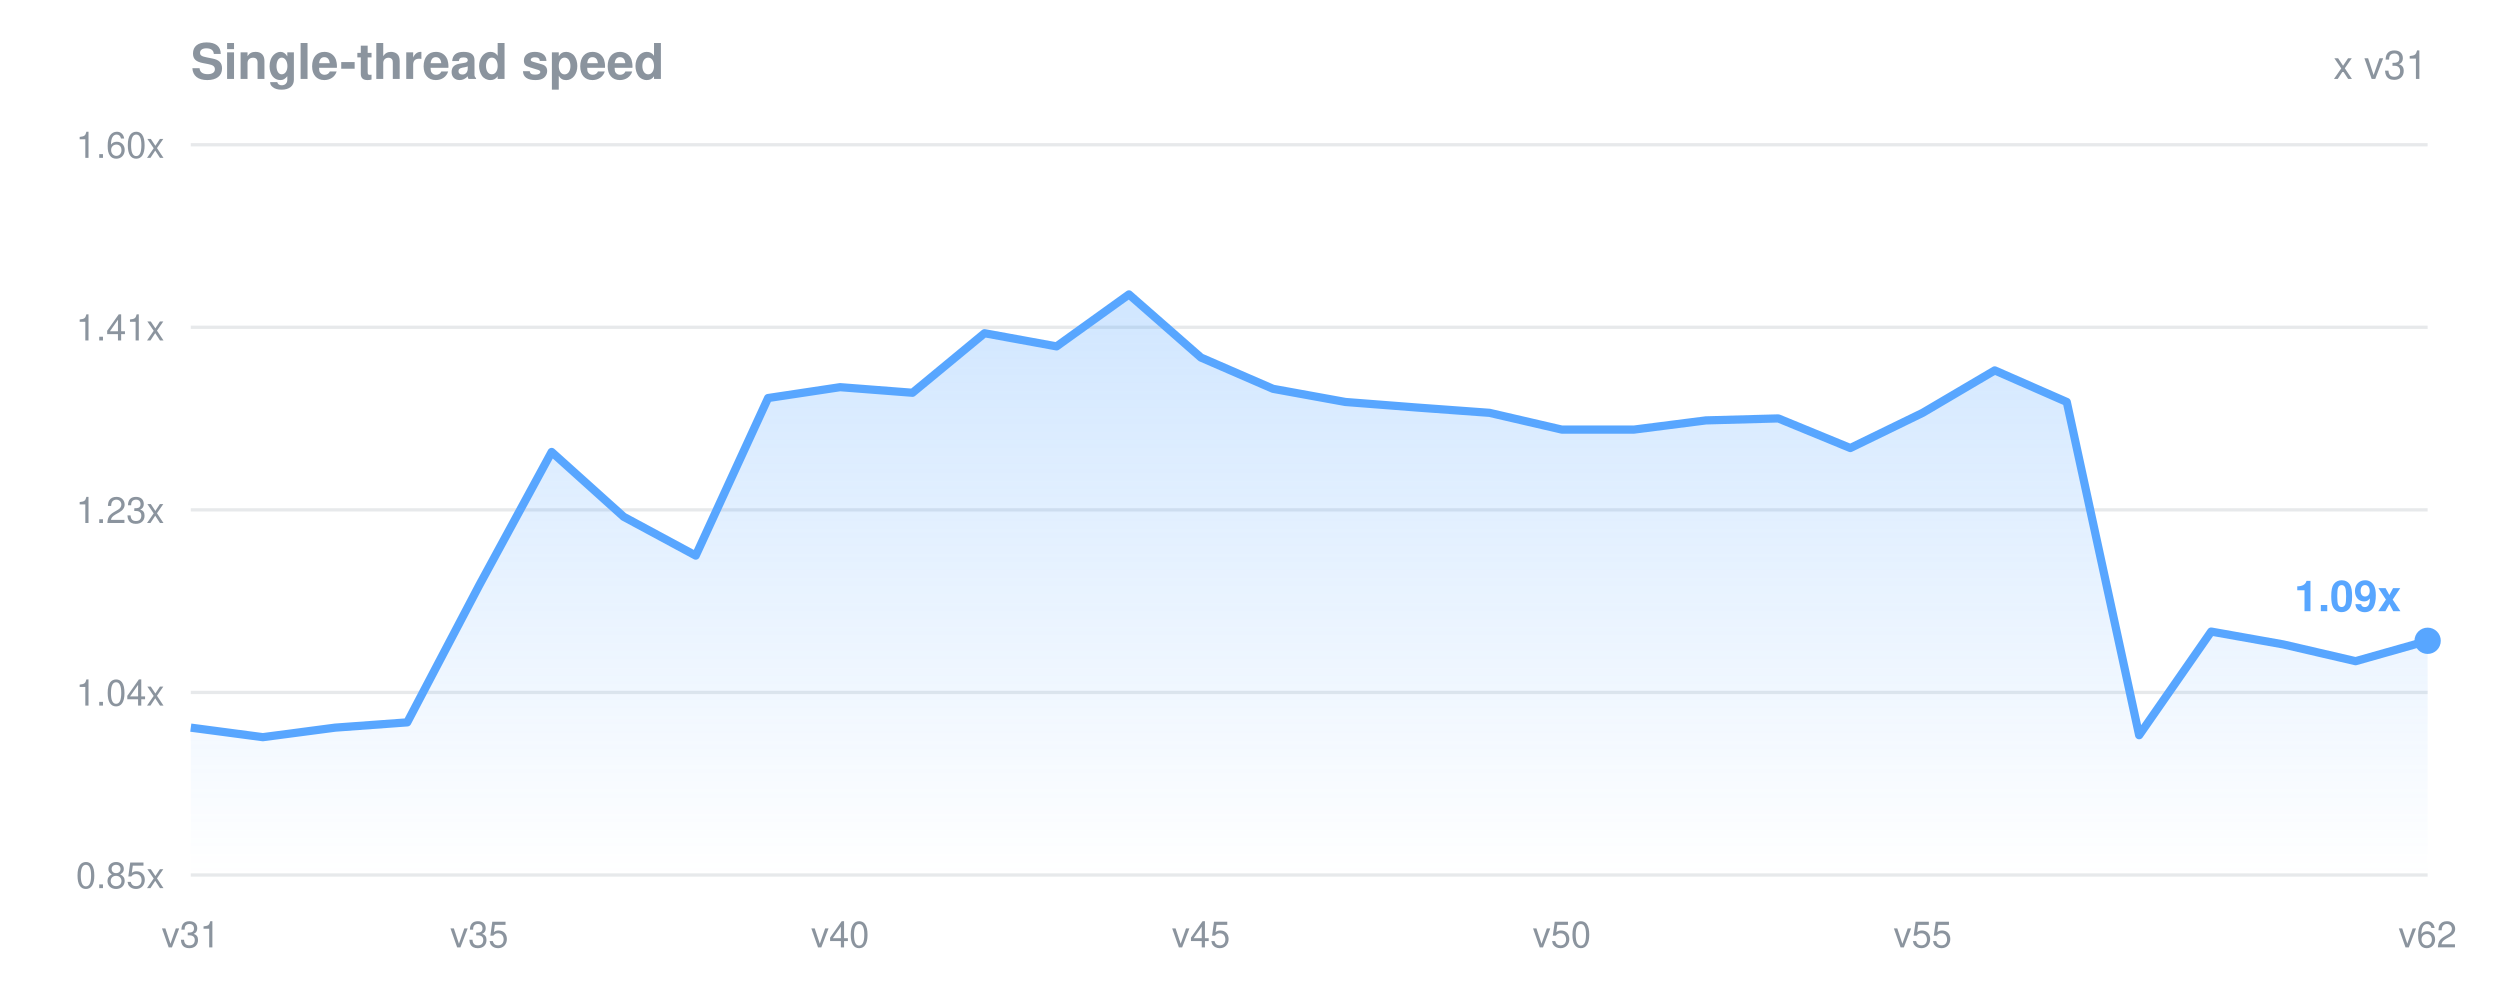
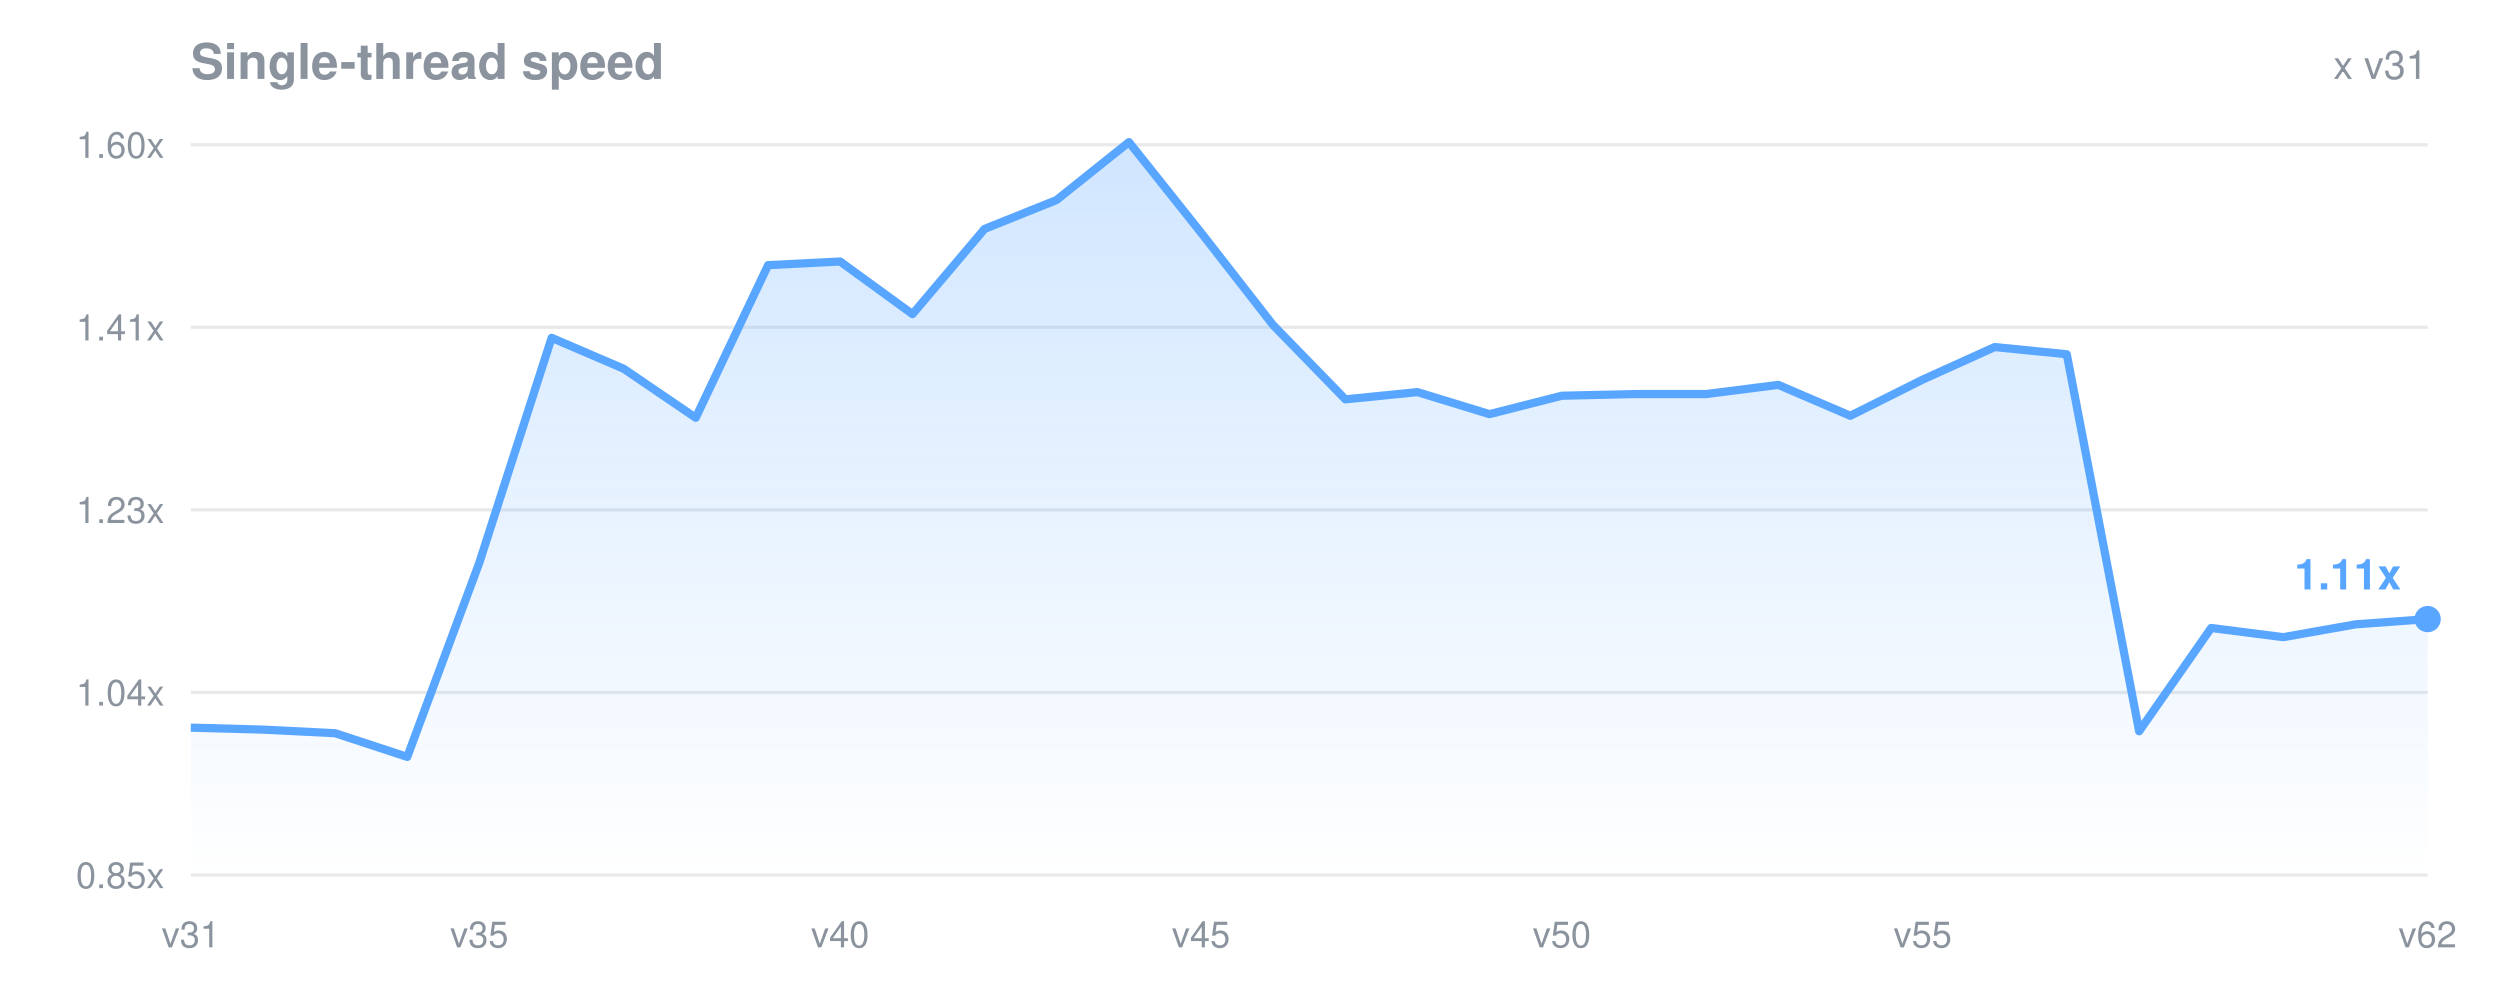
<svg xmlns="http://www.w3.org/2000/svg" width="760" height="300" viewBox="0 0 760 300" preserveAspectRatio="xMidYMid meet" font-family="-apple-system,Segoe UI,Helvetica,Arial,sans-serif">
  <defs>
    <linearGradient id="g58a6ff" x1="0" y1="0" x2="0" y2="1">
      <stop offset="0" stop-color="#58a6ff" stop-opacity="0.28" />
      <stop offset="1" stop-color="#58a6ff" stop-opacity="0" />
    </linearGradient>
  </defs>
  <text x="58" y="24" fill="#8b949e" font-size="15" font-weight="700">Single-thread speed</text>
  <text x="738" y="24" fill="#8b949e" font-size="12" text-anchor="end">x v31</text>
  <line x1="58" y1="266.0" x2="738" y2="266.0" stroke="#8b949e33" />
  <text x="50" y="270.0" fill="#8b949e" font-size="11" text-anchor="end">0.85x</text>
  <line x1="58" y1="210.5" x2="738" y2="210.5" stroke="#8b949e33" />
  <text x="50" y="214.5" fill="#8b949e" font-size="11" text-anchor="end">1.04x</text>
  <line x1="58" y1="155.0" x2="738" y2="155.0" stroke="#8b949e33" />
  <text x="50" y="159.0" fill="#8b949e" font-size="11" text-anchor="end">1.23x</text>
  <line x1="58" y1="99.5" x2="738" y2="99.5" stroke="#8b949e33" />
  <text x="50" y="103.5" fill="#8b949e" font-size="11" text-anchor="end">1.41x</text>
  <line x1="58" y1="44.0" x2="738" y2="44.0" stroke="#8b949e33" />
  <text x="50" y="48.0" fill="#8b949e" font-size="11" text-anchor="end">1.60x</text>
  <text x="58.0" y="288" fill="#8b949e" font-size="11" text-anchor="middle">v31</text>
  <text x="145.7" y="288" fill="#8b949e" font-size="11" text-anchor="middle">v35</text>
  <text x="255.4" y="288" fill="#8b949e" font-size="11" text-anchor="middle">v40</text>
  <text x="365.1" y="288" fill="#8b949e" font-size="11" text-anchor="middle">v45</text>
  <text x="474.8" y="288" fill="#8b949e" font-size="11" text-anchor="middle">v50</text>
  <text x="584.5" y="288" fill="#8b949e" font-size="11" text-anchor="middle">v55</text>
  <text x="738.0" y="288" fill="#8b949e" font-size="11" text-anchor="middle">v62</text>
-   <path d="M58.0,266.0 L58.0,221.2 L79.9,224.1 L101.9,221.2 L123.8,219.6 L145.7,177.9 L167.7,137.4 L189.6,157.1 L211.5,168.9 L233.5,121.0 L255.4,117.7 L277.4,119.4 L299.3,101.3 L321.2,105.3 L343.2,89.5 L365.1,108.7 L387.0,118.2 L409.0,122.2 L430.9,123.9 L452.8,125.5 L474.8,130.6 L496.7,130.6 L518.6,127.8 L540.6,127.2 L562.5,136.2 L584.5,125.5 L606.4,112.6 L628.3,122.2 L650.3,223.5 L672.2,192.0 L694.1,195.9 L716.1,201.0 L738.0,194.8 L738.0,266.0 Z" fill="url(#g58a6ff)" />
-   <polyline points="58.0,221.2 79.9,224.1 101.9,221.2 123.8,219.6 145.7,177.9 167.7,137.4 189.6,157.1 211.5,168.9 233.5,121.0 255.4,117.7 277.4,119.4 299.3,101.3 321.2,105.3 343.2,89.5 365.1,108.7 387.0,118.2 409.0,122.2 430.9,123.9 452.8,125.5 474.8,130.6 496.7,130.6 518.6,127.8 540.6,127.2 562.5,136.2 584.5,125.5 606.4,112.6 628.3,122.2 650.3,223.5 672.2,192.0 694.1,195.9 716.1,201.0 738.0,194.8" fill="none" stroke="#58a6ff" stroke-width="2.5" stroke-linejoin="round" />
-   <circle cx="738.0" cy="194.8" r="4" fill="#58a6ff" />
-   <text x="730.0" y="185.8" fill="#58a6ff" font-size="13" font-weight="700" text-anchor="end">1.09x</text>
+   <path d="M58.0,266.0 L58.0,221.2 L79.9,221.8 L101.9,222.9 L123.8,230.1 L145.7,171.1 L167.7,102.7 L189.6,112.1 L211.5,127.0 L233.5,80.6 L255.4,79.5 L277.4,95.5 L299.3,69.6 L321.2,60.8 L343.2,43.2 L365.1,70.7 L387.0,98.8 L409.0,121.4 L430.9,119.2 L452.8,125.9 L474.8,120.3 L496.7,119.8 L518.6,119.8 L540.6,117.0 L562.5,126.4 L584.5,115.4 L606.4,105.5 L628.3,107.7 L650.3,222.3 L672.2,190.9 L694.1,193.7 L716.1,189.8 L738.0,188.2 L738.0,266.0 Z" fill="url(#g58a6ff)" />
+   <polyline points="58.0,221.2 79.9,221.8 101.9,222.9 123.8,230.1 145.7,171.1 167.7,102.7 189.6,112.1 211.5,127.0 233.5,80.6 255.4,79.5 277.4,95.5 299.3,69.6 321.2,60.8 343.2,43.2 365.1,70.7 387.0,98.8 409.0,121.4 430.9,119.2 452.8,125.9 474.8,120.3 496.7,119.8 518.6,119.8 540.6,117.0 562.5,126.4 584.5,115.4 606.4,105.5 628.3,107.7 650.3,222.3 672.2,190.9 694.1,193.7 716.1,189.8 738.0,188.2" fill="none" stroke="#58a6ff" stroke-width="2.5" stroke-linejoin="round" />
+   <circle cx="738.0" cy="188.2" r="4" fill="#58a6ff" />
+   <text x="730.0" y="179.2" fill="#58a6ff" font-size="13" font-weight="700" text-anchor="end">1.11x</text>
</svg>
